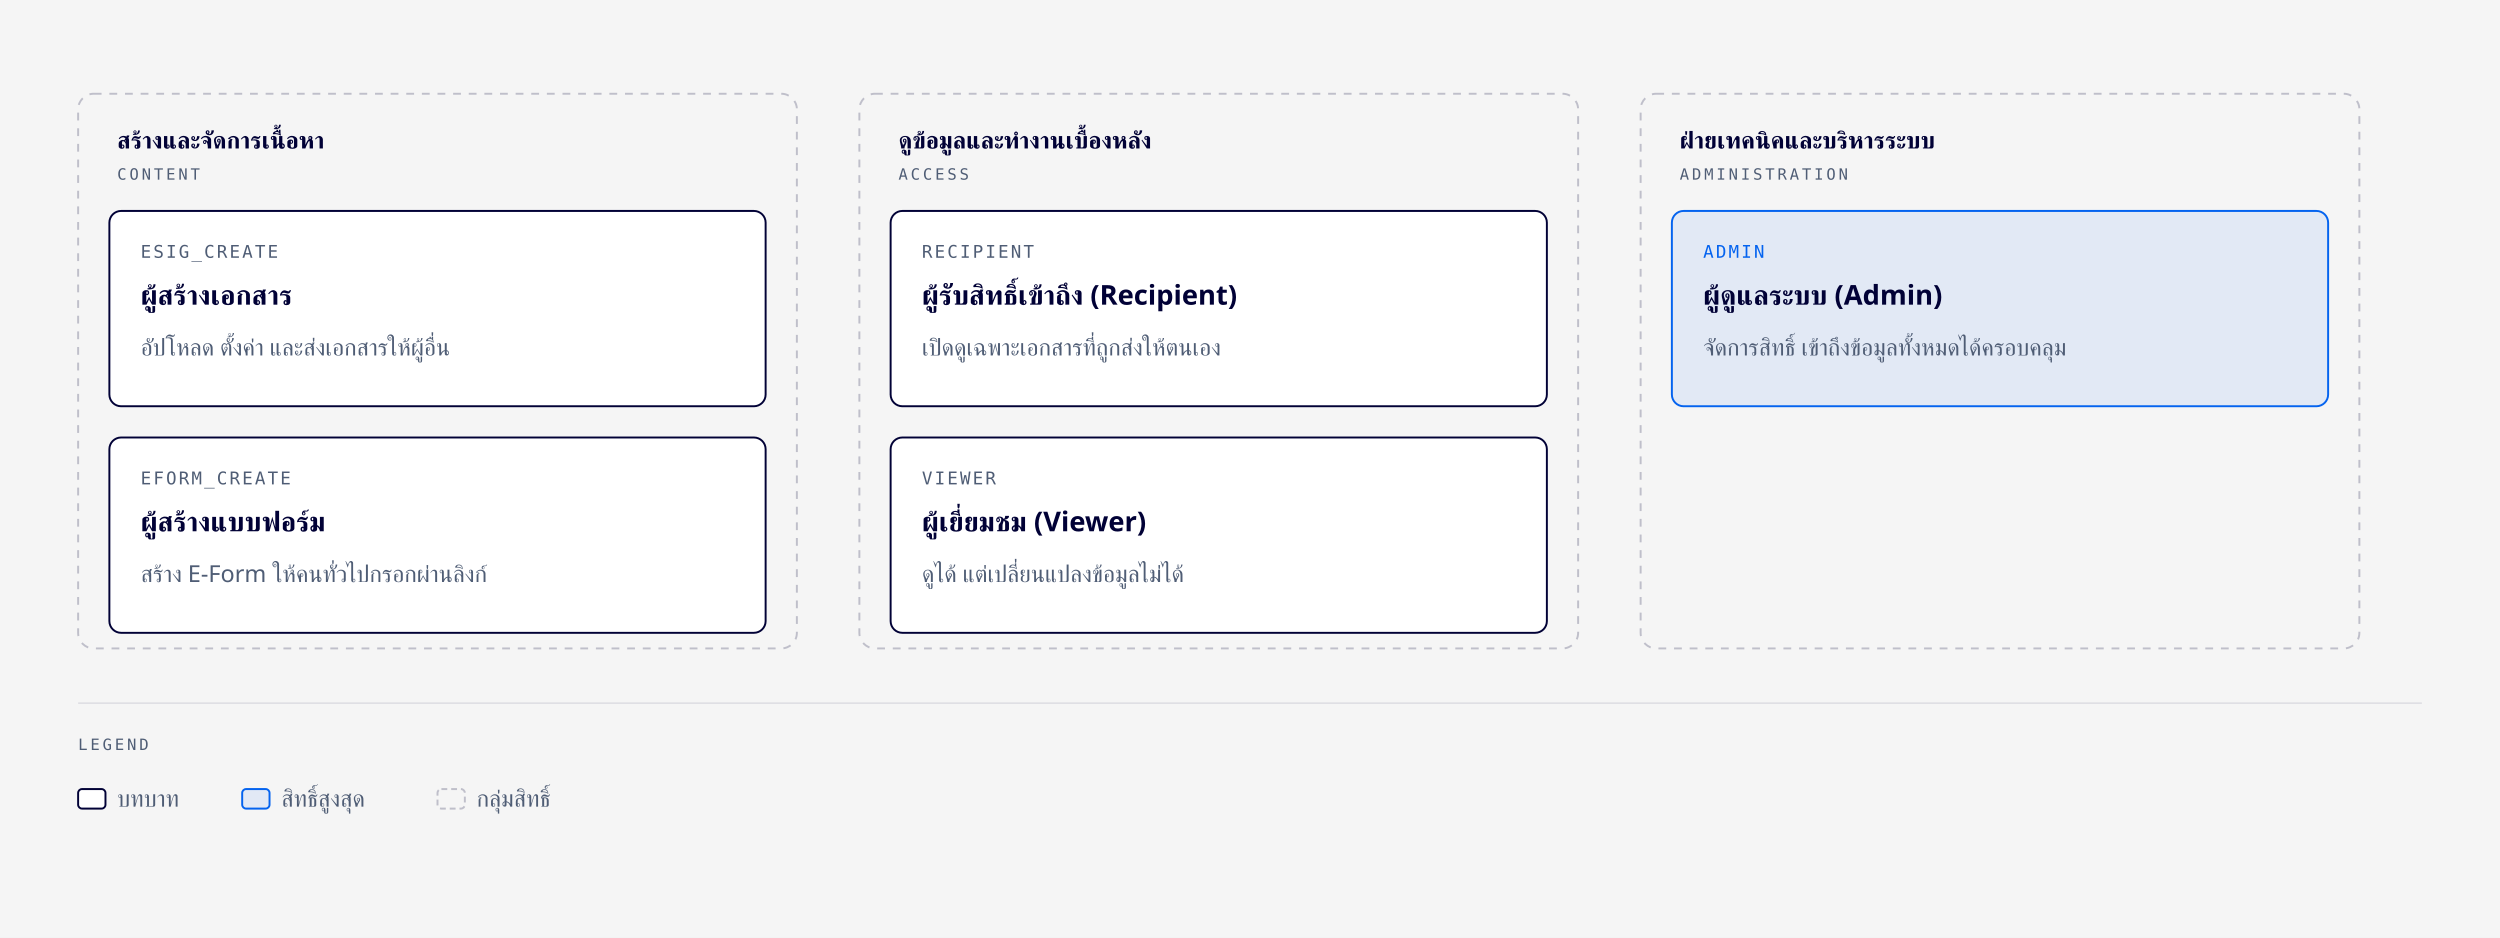
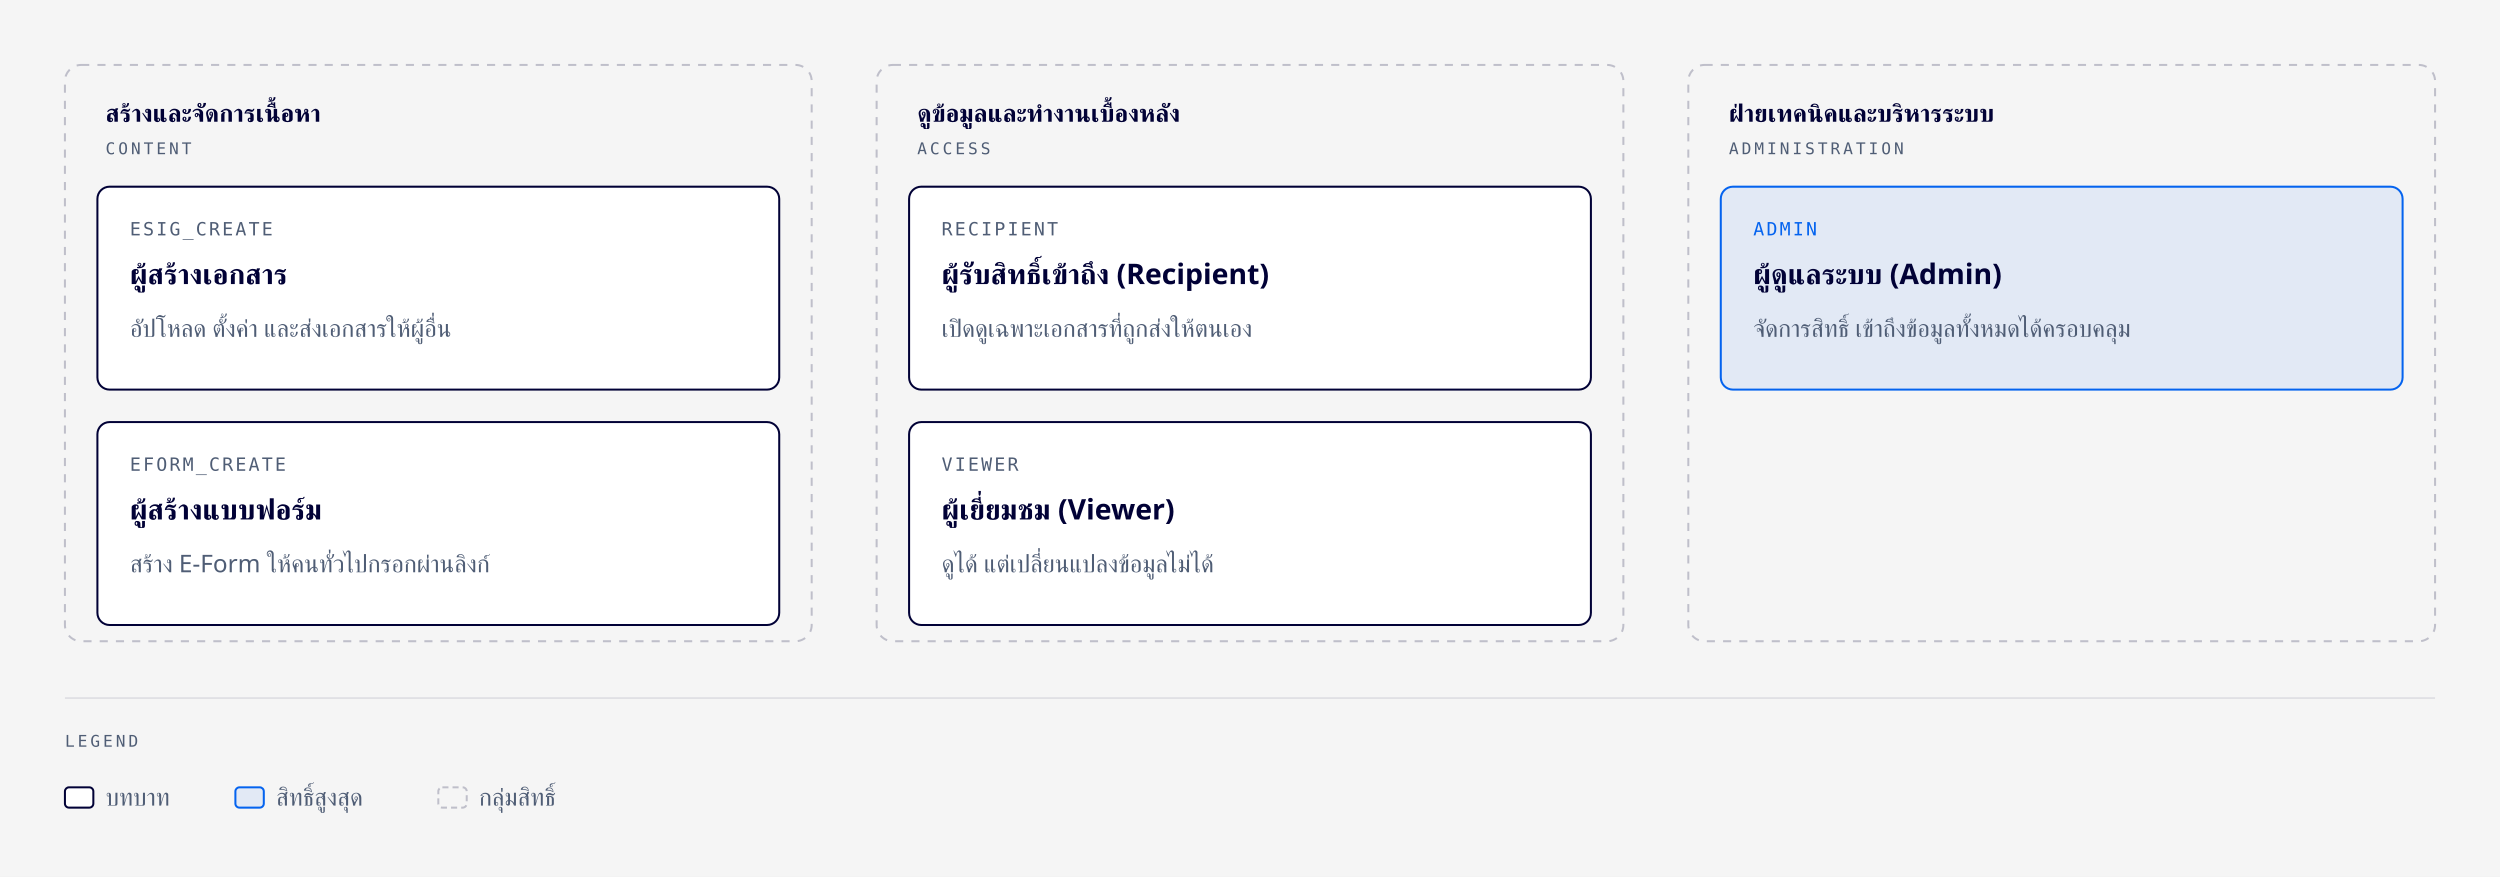
- <svg xmlns="http://www.w3.org/2000/svg" viewBox="0 0 1280 480" width="1280" height="480" role="img" aria-labelledby="ref-roles-title ref-roles-desc">
+ <svg xmlns="http://www.w3.org/2000/svg" viewBox="8 16 1232 432" width="1232" height="432" role="img" aria-labelledby="ref-roles-title ref-roles-desc">
  <defs>
    <marker id="ref-roles-arrow" markerWidth="8" markerHeight="6" refX="7" refY="3" orient="auto">
      <polygon points="0 0, 8 3, 0 6" fill="#4f5d75" />
    </marker>
    <marker id="ref-roles-arrow-accent" markerWidth="8" markerHeight="6" refX="7" refY="3" orient="auto">
      <polygon points="0 0, 8 3, 0 6" fill="#0463EF" />
    </marker>
  </defs>
-   <rect width="100%" height="100%" fill="#f5f5f5" />
+   <rect x="8" y="16" width="1232" height="432" fill="#f5f5f5" />
  <rect x="40" y="48" width="368" height="284" rx="8" fill="none" stroke="rgba(1,1,54,0.22)" stroke-width="1" stroke-dasharray="4,4" />
  <text x="60" y="76" fill="#010136" font-size="12" font-family="'Geist', 'IBM Plex Sans Thai', sans-serif" font-weight="600">สร้างและจัดการเนื้อหา</text>
  <text x="60" y="92" fill="#4f5d75" font-size="8" font-family="'Geist Mono', monospace" letter-spacing="0.18em">CONTENT</text>
  <rect x="56" y="108" width="336" height="100" rx="6" fill="#f5f5f5" />
  <rect x="56" y="108" width="336" height="100" rx="6" fill="#ffffff" stroke="#010136" stroke-width="1" />
  <text x="72" y="132" fill="#4f5d75" font-size="9" font-family="'Geist Mono', monospace" letter-spacing="0.12em">ESIG_CREATE</text>
  <text x="72" y="156" fill="#010136" font-size="14" font-family="'Geist', 'IBM Plex Sans Thai', sans-serif" font-weight="600">ผู้สร้างเอกสาร</text>
  <text x="72" y="182" fill="#4f5d75" font-size="12" font-family="'Geist', 'IBM Plex Sans Thai', sans-serif">อัปโหลด ตั้งค่า และส่งเอกสารให้ผู้อื่น</text>
  <rect x="56" y="224" width="336" height="100" rx="6" fill="#f5f5f5" />
  <rect x="56" y="224" width="336" height="100" rx="6" fill="#ffffff" stroke="#010136" stroke-width="1" />
  <text x="72" y="248" fill="#4f5d75" font-size="9" font-family="'Geist Mono', monospace" letter-spacing="0.12em">EFORM_CREATE</text>
  <text x="72" y="272" fill="#010136" font-size="14" font-family="'Geist', 'IBM Plex Sans Thai', sans-serif" font-weight="600">ผู้สร้างแบบฟอร์ม</text>
  <text x="72" y="298" fill="#4f5d75" font-size="12" font-family="'Geist', 'IBM Plex Sans Thai', sans-serif">สร้าง E-Form ให้คนทั่วไปกรอกผ่านลิงก์</text>
  <rect x="440" y="48" width="368" height="284" rx="8" fill="none" stroke="rgba(1,1,54,0.22)" stroke-width="1" stroke-dasharray="4,4" />
  <text x="460" y="76" fill="#010136" font-size="12" font-family="'Geist', 'IBM Plex Sans Thai', sans-serif" font-weight="600">ดูข้อมูลและทำงานเบื้องหลัง</text>
  <text x="460" y="92" fill="#4f5d75" font-size="8" font-family="'Geist Mono', monospace" letter-spacing="0.18em">ACCESS</text>
  <rect x="456" y="108" width="336" height="100" rx="6" fill="#f5f5f5" />
  <rect x="456" y="108" width="336" height="100" rx="6" fill="#ffffff" stroke="#010136" stroke-width="1" />
  <text x="472" y="132" fill="#4f5d75" font-size="9" font-family="'Geist Mono', monospace" letter-spacing="0.12em">RECIPIENT</text>
  <text x="472" y="156" fill="#010136" font-size="14" font-family="'Geist', 'IBM Plex Sans Thai', sans-serif" font-weight="600">ผู้รับสิทธิ์เข้าถึง (Recipient)</text>
  <text x="472" y="182" fill="#4f5d75" font-size="12" font-family="'Geist', 'IBM Plex Sans Thai', sans-serif">เปิดดูเฉพาะเอกสารที่ถูกส่งให้ตนเอง</text>
  <rect x="456" y="224" width="336" height="100" rx="6" fill="#f5f5f5" />
  <rect x="456" y="224" width="336" height="100" rx="6" fill="#ffffff" stroke="#010136" stroke-width="1" />
  <text x="472" y="248" fill="#4f5d75" font-size="9" font-family="'Geist Mono', monospace" letter-spacing="0.12em">VIEWER</text>
  <text x="472" y="272" fill="#010136" font-size="14" font-family="'Geist', 'IBM Plex Sans Thai', sans-serif" font-weight="600">ผู้เยี่ยมชม (Viewer)</text>
  <text x="472" y="298" fill="#4f5d75" font-size="12" font-family="'Geist', 'IBM Plex Sans Thai', sans-serif">ดูได้ แต่เปลี่ยนแปลงข้อมูลไม่ได้</text>
  <rect x="840" y="48" width="368" height="284" rx="8" fill="none" stroke="rgba(1,1,54,0.22)" stroke-width="1" stroke-dasharray="4,4" />
  <text x="860" y="76" fill="#010136" font-size="12" font-family="'Geist', 'IBM Plex Sans Thai', sans-serif" font-weight="600">ฝ่ายเทคนิคและบริหารระบบ</text>
  <text x="860" y="92" fill="#4f5d75" font-size="8" font-family="'Geist Mono', monospace" letter-spacing="0.18em">ADMINISTRATION</text>
  <rect x="856" y="108" width="336" height="100" rx="6" fill="#f5f5f5" />
  <rect x="856" y="108" width="336" height="100" rx="6" fill="rgba(4,99,239,0.08)" stroke="#0463EF" stroke-width="1" />
  <text x="872" y="132" fill="#0463EF" font-size="9" font-family="'Geist Mono', monospace" letter-spacing="0.12em">ADMIN</text>
  <text x="872" y="156" fill="#010136" font-size="14" font-family="'Geist', 'IBM Plex Sans Thai', sans-serif" font-weight="600">ผู้ดูแลระบบ (Admin)</text>
  <text x="872" y="182" fill="#4f5d75" font-size="12" font-family="'Geist', 'IBM Plex Sans Thai', sans-serif">จัดการสิทธิ์ เข้าถึงข้อมูลทั้งหมดได้ครอบคลุม</text>
-   <line x1="40" y1="360" x2="1240" y2="360" stroke="rgba(1,1,54,0.10)" stroke-width="0.8" />
+   <line x1="40" y1="360" x2="1208" y2="360" stroke="rgba(1,1,54,0.10)" stroke-width="0.8" />
  <text x="40" y="384" fill="#4f5d75" font-size="8" font-family="'Geist Mono', monospace" letter-spacing="0.18em">LEGEND</text>
  <rect x="40" y="404" width="14" height="10" rx="2" fill="#ffffff" stroke="#010136" stroke-width="1" />
  <text x="60" y="413" fill="#4f5d75" font-size="12" font-family="'Geist', 'IBM Plex Sans Thai', sans-serif">บทบาท</text>
  <rect x="124" y="404" width="14" height="10" rx="2" fill="rgba(4,99,239,0.08)" stroke="#0463EF" stroke-width="1" />
  <text x="144" y="413" fill="#4f5d75" font-size="12" font-family="'Geist', 'IBM Plex Sans Thai', sans-serif">สิทธิ์สูงสุด</text>
  <rect x="224" y="404" width="14" height="10" rx="2" fill="none" stroke="rgba(1,1,54,0.22)" stroke-width="1" stroke-dasharray="3,2" />
  <text x="244" y="413" fill="#4f5d75" font-size="12" font-family="'Geist', 'IBM Plex Sans Thai', sans-serif">กลุ่มสิทธิ์</text>
</svg>
